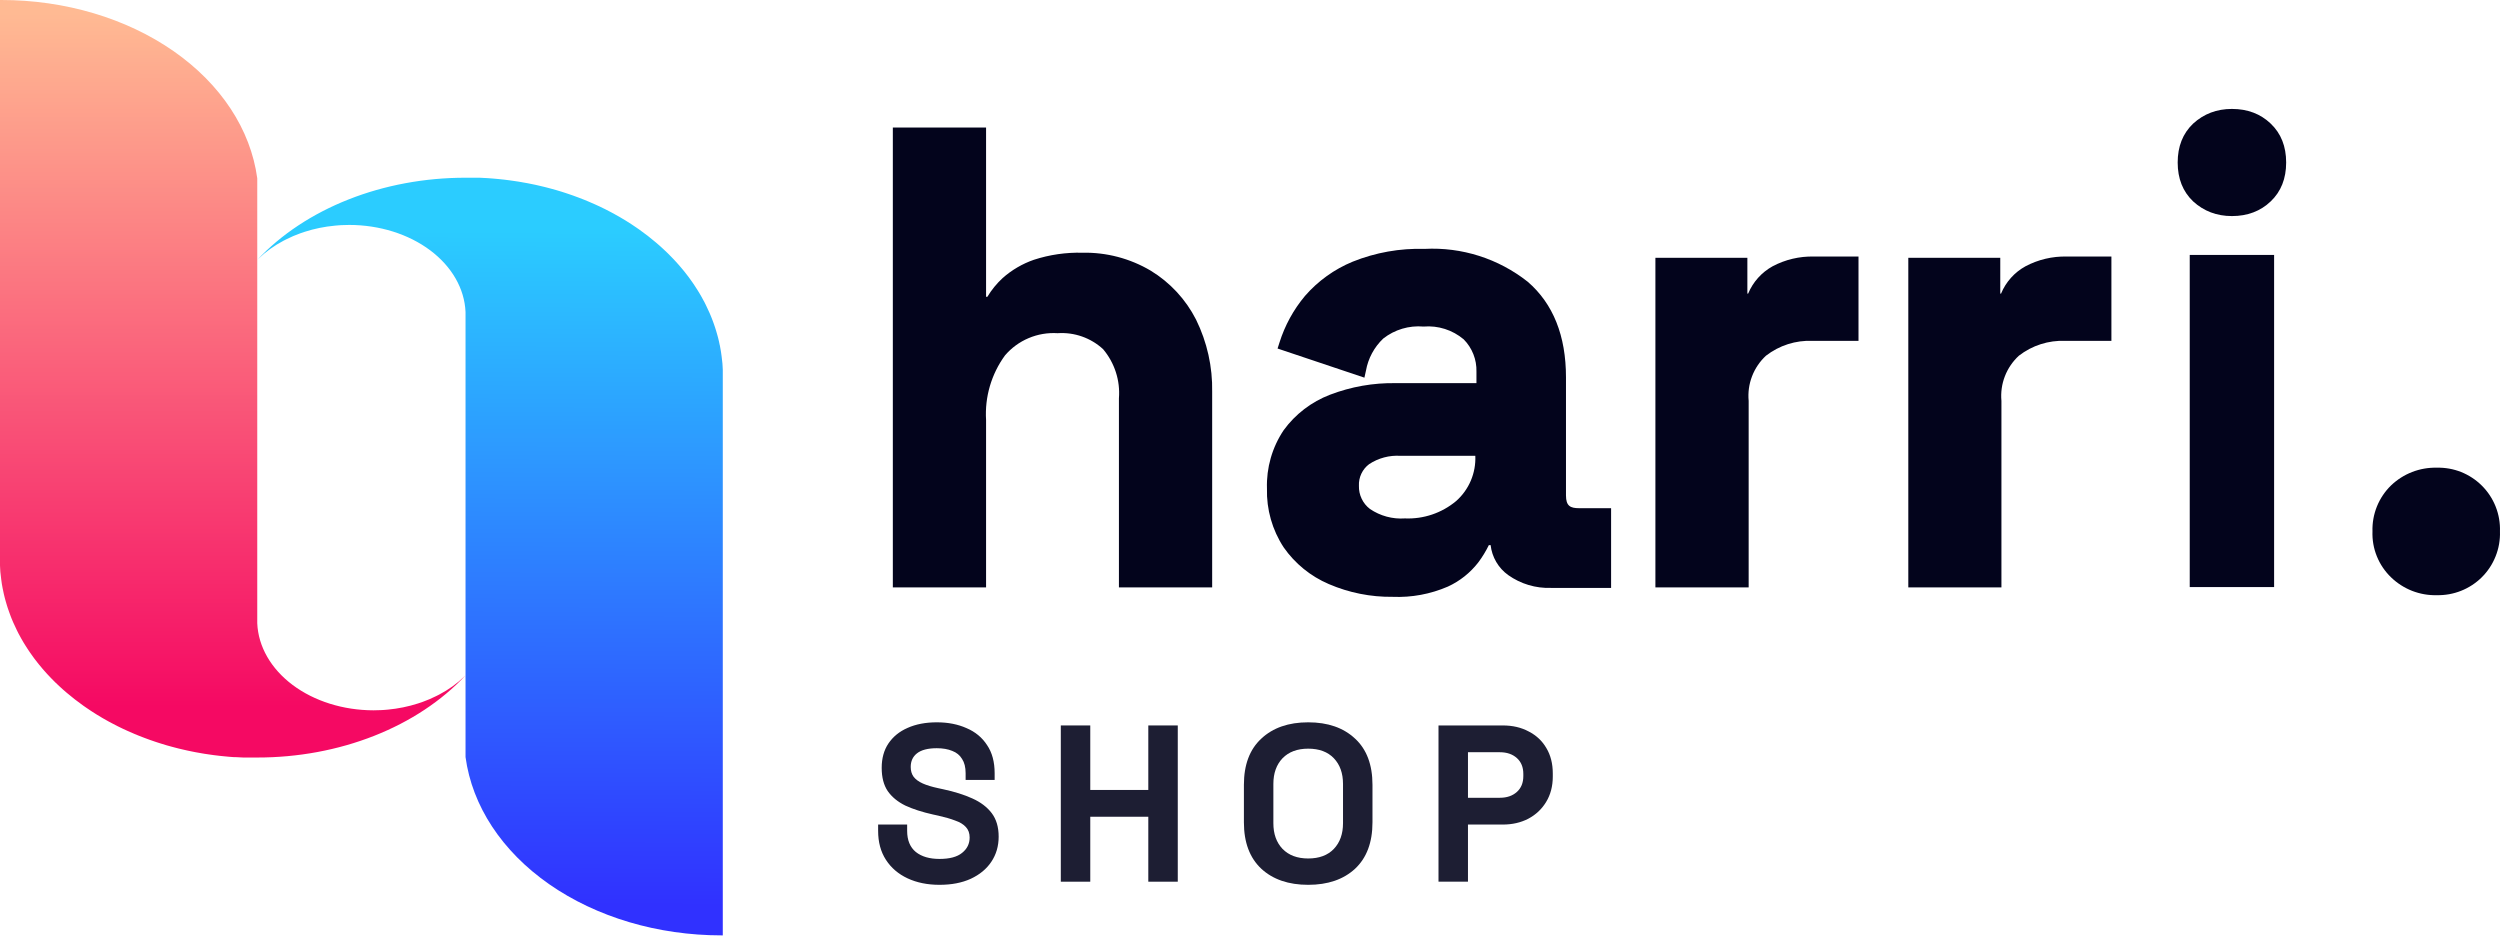
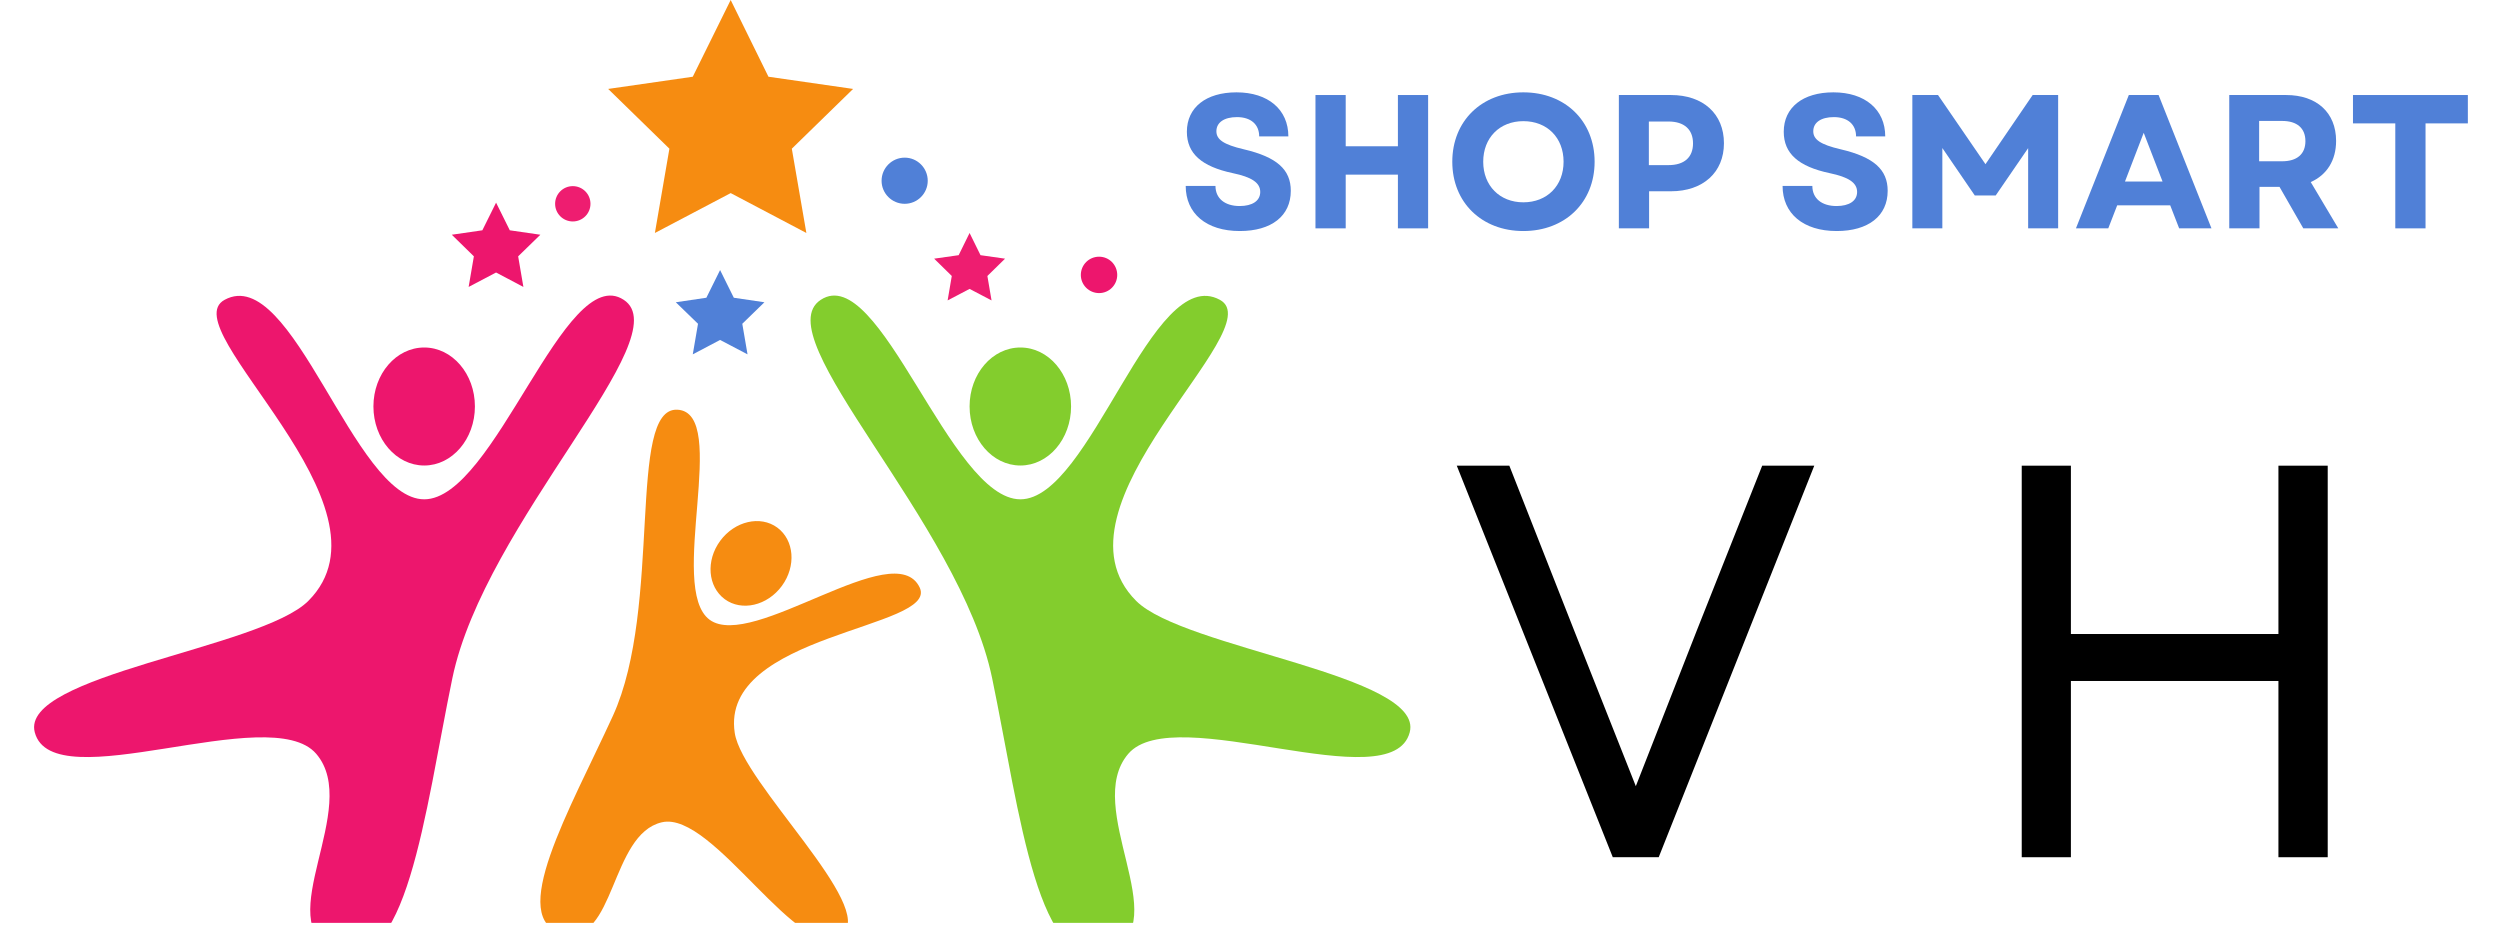
- <svg xmlns="http://www.w3.org/2000/svg" width="112" height="42" viewBox="0 0 112 42" fill="none">
-   <path d="M32.381 41.905V16.859C32.381 16.762 32.381 16.667 32.381 16.57L32.372 16.402C32.372 16.327 32.361 16.251 32.353 16.178C32.346 16.105 32.338 16.028 32.327 15.954C32.317 15.88 32.307 15.808 32.296 15.737C32.284 15.665 32.274 15.609 32.261 15.544C32.261 15.51 32.248 15.476 32.24 15.442C32.233 15.408 32.22 15.341 32.209 15.292C32.197 15.243 32.181 15.18 32.167 15.119C32.152 15.059 32.139 15.013 32.123 14.96C32.107 14.908 32.093 14.848 32.075 14.797C32.058 14.745 32.049 14.713 32.035 14.669C32.02 14.625 31.996 14.549 31.973 14.489C31.949 14.428 31.936 14.388 31.917 14.337C31.899 14.287 31.88 14.238 31.858 14.187C31.836 14.137 31.815 14.075 31.79 14.024C31.739 13.905 31.684 13.787 31.626 13.672L31.557 13.533C31.544 13.509 31.532 13.485 31.517 13.462C31.49 13.407 31.46 13.35 31.429 13.299C31.399 13.247 31.367 13.187 31.335 13.136C31.303 13.086 31.276 13.039 31.247 12.993C31.218 12.947 31.193 12.906 31.164 12.865C31.135 12.823 31.129 12.808 31.11 12.781L31.047 12.687C31.018 12.644 30.989 12.602 30.958 12.561C30.928 12.521 30.89 12.464 30.854 12.417C30.818 12.37 30.793 12.336 30.761 12.296C30.747 12.277 30.732 12.257 30.716 12.238L30.637 12.138C30.603 12.096 30.569 12.054 30.532 12.012C30.496 11.971 30.442 11.9 30.395 11.852C30.347 11.804 30.309 11.756 30.266 11.709C30.222 11.662 30.206 11.644 30.176 11.612C30.145 11.581 30.116 11.549 30.085 11.518C29.969 11.396 29.846 11.276 29.718 11.159C29.667 11.11 29.617 11.064 29.564 11.018C29.512 10.973 29.447 10.914 29.386 10.864C29.152 10.664 28.905 10.473 28.647 10.29C28.604 10.259 28.561 10.23 28.517 10.2C28.201 9.981 27.869 9.777 27.523 9.588L27.354 9.497C27.196 9.413 27.035 9.331 26.87 9.254C26.797 9.22 26.725 9.187 26.654 9.155C26.554 9.109 26.453 9.064 26.35 9.023C26.289 8.997 26.229 8.971 26.169 8.948C26.108 8.924 26.003 8.883 25.921 8.852C25.838 8.82 25.753 8.789 25.669 8.759C25.585 8.728 25.524 8.708 25.454 8.685L25.34 8.647L25.157 8.588C25.076 8.562 24.995 8.539 24.912 8.514C24.83 8.49 24.767 8.473 24.691 8.453L24.56 8.418C24.504 8.402 24.447 8.388 24.389 8.374C24.331 8.361 24.244 8.341 24.178 8.324C24.111 8.307 24.058 8.295 23.997 8.282L23.884 8.259C23.84 8.249 23.797 8.241 23.752 8.232C23.707 8.223 23.666 8.214 23.622 8.206C23.577 8.198 23.5 8.183 23.439 8.174C23.412 8.168 23.385 8.163 23.358 8.159L23.222 8.136C23.159 8.126 23.096 8.115 23.033 8.108C22.971 8.1 22.888 8.085 22.809 8.076C22.729 8.067 22.671 8.057 22.603 8.05L22.555 8.045C22.486 8.036 22.41 8.029 22.342 8.022L22.11 8.001C22.039 7.994 21.965 7.989 21.893 7.984L21.815 7.979L21.641 7.97C21.589 7.97 21.537 7.963 21.485 7.962H21.45C21.405 7.962 21.357 7.962 21.305 7.962H21.235H21.125H20.96H20.856C19.035 7.961 17.24 8.294 15.618 8.934C13.996 9.574 12.593 10.502 11.525 11.643C11.544 11.625 11.563 11.608 11.58 11.59C11.902 11.278 12.282 11.005 12.709 10.78C12.752 10.756 12.796 10.734 12.841 10.714C13.033 10.617 13.234 10.531 13.442 10.456L13.654 10.384C14.085 10.245 14.54 10.152 15.004 10.109L15.189 10.093L15.311 10.086C15.423 10.086 15.534 10.077 15.649 10.077C17.001 10.079 18.3 10.486 19.271 11.213C20.242 11.941 20.811 12.931 20.856 13.976C20.856 14.02 20.856 14.064 20.856 14.107C20.856 14.149 20.856 14.194 20.856 14.238V33.916C21.152 36.108 22.487 38.137 24.604 39.613C26.721 41.088 29.469 41.904 32.319 41.905H32.381Z" fill="url(#paint0_linear_3213_69)" />
-   <path d="M0 0V25.045C0 25.143 0 25.238 0 25.334L0.009 25.503C0.009 25.578 0.02 25.654 0.028 25.727C0.035 25.799 0.043 25.877 0.054 25.951C0.064 26.025 0.074 26.096 0.084 26.168L0.119 26.361L0.141 26.463C0.151 26.513 0.161 26.564 0.172 26.613C0.184 26.662 0.2 26.725 0.214 26.785C0.229 26.846 0.242 26.892 0.258 26.945C0.274 26.997 0.288 27.057 0.306 27.108C0.323 27.16 0.332 27.192 0.346 27.236C0.361 27.28 0.385 27.356 0.409 27.416C0.432 27.477 0.443 27.517 0.464 27.567C0.484 27.618 0.501 27.667 0.522 27.718C0.542 27.768 0.566 27.83 0.591 27.881C0.642 28 0.697 28.118 0.755 28.233L0.824 28.372C0.837 28.395 0.849 28.42 0.863 28.443C0.891 28.497 0.921 28.555 0.952 28.606C0.982 28.658 1.014 28.718 1.046 28.769C1.078 28.819 1.104 28.866 1.134 28.912C1.165 28.958 1.188 28.998 1.216 29.04C1.243 29.081 1.252 29.097 1.271 29.124L1.334 29.218C1.363 29.261 1.392 29.303 1.423 29.343C1.453 29.384 1.491 29.441 1.527 29.488C1.563 29.535 1.588 29.569 1.62 29.609C1.634 29.628 1.649 29.648 1.665 29.667L1.744 29.767C1.778 29.808 1.812 29.851 1.849 29.892C1.885 29.934 1.939 30.005 1.986 30.053L2.114 30.196L2.205 30.292C2.234 30.324 2.264 30.356 2.295 30.387C2.412 30.509 2.534 30.629 2.663 30.746C2.714 30.794 2.764 30.84 2.816 30.886C2.869 30.932 2.934 30.991 2.995 31.041C3.228 31.24 3.476 31.432 3.734 31.615C3.777 31.646 3.819 31.675 3.864 31.705C4.18 31.924 4.511 32.128 4.856 32.317L5.027 32.408C5.185 32.492 5.346 32.574 5.511 32.651C5.584 32.685 5.656 32.718 5.727 32.75C5.827 32.795 5.927 32.84 6.03 32.882C6.091 32.908 6.152 32.933 6.213 32.957C6.273 32.98 6.378 33.022 6.46 33.053C6.543 33.085 6.628 33.116 6.712 33.146C6.796 33.176 6.857 33.197 6.927 33.22L7.041 33.258C7.101 33.278 7.163 33.297 7.224 33.316C7.285 33.336 7.386 33.366 7.469 33.391C7.551 33.415 7.614 33.432 7.69 33.452L7.821 33.487C7.877 33.502 7.934 33.517 7.992 33.531C8.05 33.544 8.137 33.564 8.203 33.581C8.27 33.598 8.323 33.61 8.384 33.622L8.497 33.646C8.541 33.656 8.584 33.664 8.629 33.673C8.674 33.682 8.715 33.691 8.76 33.699C8.804 33.706 8.881 33.722 8.942 33.731C8.969 33.737 8.996 33.742 9.023 33.746L9.159 33.769C9.222 33.779 9.285 33.789 9.348 33.797C9.41 33.805 9.493 33.82 9.572 33.829C9.652 33.837 9.71 33.848 9.778 33.854L9.826 33.86C9.895 33.869 9.971 33.876 10.039 33.882L10.271 33.904C10.342 33.91 10.415 33.916 10.488 33.92H10.566L10.74 33.929C10.792 33.929 10.844 33.936 10.896 33.937H10.931C10.976 33.937 11.024 33.937 11.076 33.937H11.146H11.254H11.421H11.525C13.346 33.938 15.141 33.605 16.763 32.965C18.385 32.326 19.788 31.397 20.856 30.257L20.799 30.309C20.479 30.622 20.099 30.895 19.672 31.119C19.628 31.143 19.585 31.165 19.54 31.185C19.348 31.282 19.147 31.368 18.939 31.443L18.727 31.515C18.296 31.654 17.841 31.747 17.377 31.791L17.192 31.806L17.07 31.813C16.958 31.813 16.847 31.822 16.732 31.822C15.38 31.821 14.081 31.413 13.11 30.686C12.139 29.959 11.57 28.968 11.525 27.923C11.525 27.879 11.525 27.835 11.525 27.793C11.525 27.75 11.525 27.705 11.525 27.662V7.989C11.229 5.797 9.894 3.767 7.777 2.292C5.66 0.817 2.912 0 0.062 0H0Z" fill="url(#paint1_linear_3213_69)" />
-   <path d="M51.547 12.123C50.624 11.578 49.568 11.3 48.497 11.322C47.759 11.303 47.024 11.409 46.322 11.637C45.806 11.815 45.33 12.093 44.92 12.455C44.653 12.702 44.422 12.985 44.234 13.296H44.176V5.714H39.999V26.315H44.176V18.818C44.113 17.784 44.413 16.76 45.023 15.923C45.312 15.585 45.675 15.319 46.085 15.147C46.494 14.974 46.938 14.899 47.381 14.927C47.751 14.902 48.123 14.952 48.473 15.075C48.823 15.198 49.145 15.391 49.418 15.642C49.935 16.255 50.191 17.046 50.128 17.846V26.315H54.305V17.559C54.327 16.438 54.079 15.327 53.584 14.32C53.123 13.413 52.417 12.652 51.547 12.123V12.123Z" fill="#03041C" />
-   <path d="M70.156 22.195V16.901C70.156 15.047 69.584 13.605 68.44 12.621C67.13 11.586 65.489 11.063 63.822 11.15C62.72 11.117 61.623 11.312 60.6 11.723C59.779 12.061 59.048 12.586 58.465 13.256C57.95 13.87 57.562 14.58 57.321 15.345L57.235 15.614L61.126 16.919L61.195 16.604C61.293 16.055 61.564 15.552 61.968 15.168C62.48 14.765 63.127 14.573 63.776 14.63C64.427 14.575 65.073 14.781 65.573 15.202C65.761 15.392 65.909 15.618 66.007 15.867C66.106 16.116 66.152 16.382 66.145 16.65V17.165H62.54C61.529 17.146 60.525 17.323 59.581 17.685C58.753 18.003 58.033 18.553 57.51 19.27C56.992 20.042 56.73 20.957 56.76 21.886C56.735 22.821 56.996 23.742 57.51 24.524C58.016 25.249 58.716 25.818 59.53 26.166C60.433 26.555 61.408 26.75 62.391 26.738C63.239 26.774 64.084 26.617 64.863 26.28C65.398 26.035 65.865 25.664 66.225 25.199C66.408 24.955 66.567 24.695 66.7 24.421H66.78C66.81 24.688 66.896 24.945 67.032 25.177C67.168 25.409 67.351 25.609 67.57 25.765C68.129 26.161 68.802 26.362 69.487 26.338H72.177V22.767H70.746C70.351 22.767 70.156 22.67 70.156 22.195ZM66.094 20.421C66.111 20.802 66.042 21.183 65.892 21.535C65.743 21.886 65.516 22.2 65.229 22.452C64.589 22.985 63.773 23.26 62.941 23.225C62.385 23.264 61.833 23.114 61.373 22.801C61.214 22.68 61.087 22.523 61.002 22.343C60.916 22.163 60.874 21.965 60.88 21.765C60.871 21.578 60.908 21.392 60.988 21.222C61.068 21.052 61.188 20.905 61.338 20.793C61.753 20.52 62.245 20.389 62.74 20.421H66.094Z" fill="#03041C" />
-   <path d="M79.415 11.928C78.921 12.201 78.534 12.632 78.317 13.153H78.282V11.55H74.162V26.314H78.34V17.96C78.305 17.585 78.357 17.207 78.492 16.856C78.627 16.505 78.841 16.189 79.118 15.934C79.712 15.474 80.45 15.239 81.201 15.27H83.261V11.493H81.258C80.617 11.478 79.982 11.628 79.415 11.928V11.928Z" fill="#03041C" />
-   <path d="M90.745 11.928C90.25 12.199 89.863 12.631 89.647 13.153H89.612V11.55H85.492V26.314H89.664V17.96C89.63 17.584 89.683 17.206 89.819 16.855C89.955 16.504 90.17 16.189 90.448 15.934C91.04 15.475 91.776 15.24 92.525 15.27H94.591V11.493H92.588C91.947 11.478 91.312 11.628 90.745 11.928V11.928Z" fill="#03041C" />
-   <path d="M111.182 21.752C110.918 21.49 110.603 21.284 110.258 21.146C109.912 21.009 109.542 20.943 109.169 20.953C108.792 20.943 108.417 21.009 108.065 21.145C107.713 21.281 107.392 21.486 107.119 21.747C106.845 22.014 106.629 22.335 106.486 22.69C106.343 23.045 106.275 23.426 106.287 23.808C106.273 24.19 106.34 24.571 106.484 24.925C106.627 25.279 106.844 25.599 107.119 25.864C107.39 26.127 107.712 26.333 108.064 26.471C108.416 26.608 108.792 26.674 109.169 26.664C109.541 26.672 109.911 26.606 110.257 26.468C110.603 26.331 110.917 26.125 111.182 25.864C111.452 25.596 111.664 25.275 111.804 24.921C111.945 24.568 112.011 24.189 111.998 23.808C112.011 23.428 111.946 23.049 111.805 22.695C111.665 22.341 111.453 22.02 111.182 21.752Z" fill="#03041C" />
-   <path d="M98.1 26.3V11.42H101.88V26.3H98.1ZM99.99 9.68C99.31 9.68 98.73 9.46 98.25 9.02C97.79 8.58 97.56 8 97.56 7.28C97.56 6.56 97.79 5.98 98.25 5.54C98.73 5.1 99.31 4.88 99.99 4.88C100.69 4.88 101.27 5.1 101.73 5.54C102.19 5.98 102.42 6.56 102.42 7.28C102.42 8 102.19 8.58 101.73 9.02C101.27 9.46 100.69 9.68 99.99 9.68Z" fill="#03041C" />
-   <path d="M42.09 39.64C41.55 39.64 41.073 39.543 40.66 39.35C40.246 39.157 39.923 38.88 39.69 38.52C39.456 38.16 39.34 37.727 39.34 37.22V36.94H40.64V37.22C40.64 37.64 40.77 37.957 41.03 38.17C41.29 38.377 41.643 38.48 42.09 38.48C42.543 38.48 42.88 38.39 43.1 38.21C43.327 38.03 43.44 37.8 43.44 37.52C43.44 37.327 43.383 37.17 43.27 37.05C43.163 36.93 43.003 36.833 42.79 36.76C42.583 36.68 42.33 36.607 42.03 36.54L41.8 36.49C41.32 36.383 40.907 36.25 40.56 36.09C40.22 35.923 39.956 35.707 39.77 35.44C39.59 35.173 39.5 34.827 39.5 34.4C39.5 33.973 39.6 33.61 39.8 33.31C40.007 33.003 40.293 32.77 40.66 32.61C41.033 32.443 41.47 32.36 41.97 32.36C42.47 32.36 42.913 32.447 43.3 32.62C43.693 32.787 44 33.04 44.22 33.38C44.447 33.713 44.56 34.133 44.56 34.64V34.94H43.26V34.64C43.26 34.373 43.206 34.16 43.1 34C43 33.833 42.853 33.713 42.66 33.64C42.467 33.56 42.236 33.52 41.97 33.52C41.57 33.52 41.273 33.597 41.08 33.75C40.893 33.897 40.8 34.1 40.8 34.36C40.8 34.533 40.843 34.68 40.93 34.8C41.023 34.92 41.16 35.02 41.34 35.1C41.52 35.18 41.75 35.25 42.03 35.31L42.26 35.36C42.76 35.467 43.193 35.603 43.56 35.77C43.933 35.937 44.223 36.157 44.43 36.43C44.636 36.703 44.74 37.053 44.74 37.48C44.74 37.907 44.63 38.283 44.41 38.61C44.197 38.93 43.89 39.183 43.49 39.37C43.096 39.55 42.63 39.64 42.09 39.64Z" fill="#1D1E33" />
-   <path d="M47.524 39.5V32.5H48.844V35.39H51.444V32.5H52.764V39.5H51.444V36.59H48.844V39.5H47.524Z" fill="#1D1E33" />
-   <path d="M58.607 39.64C57.727 39.64 57.027 39.4 56.507 38.92C55.987 38.433 55.727 37.74 55.727 36.84V35.16C55.727 34.26 55.987 33.57 56.507 33.09C57.027 32.603 57.727 32.36 58.607 32.36C59.487 32.36 60.187 32.603 60.707 33.09C61.227 33.57 61.487 34.26 61.487 35.16V36.84C61.487 37.74 61.227 38.433 60.707 38.92C60.187 39.4 59.487 39.64 58.607 39.64ZM58.607 38.46C59.1 38.46 59.483 38.317 59.757 38.03C60.03 37.743 60.167 37.36 60.167 36.88V35.12C60.167 34.64 60.03 34.257 59.757 33.97C59.483 33.683 59.1 33.54 58.607 33.54C58.12 33.54 57.737 33.683 57.457 33.97C57.184 34.257 57.047 34.64 57.047 35.12V36.88C57.047 37.36 57.184 37.743 57.457 38.03C57.737 38.317 58.12 38.46 58.607 38.46Z" fill="#1D1E33" />
-   <path d="M64.445 39.5V32.5H67.325C67.765 32.5 68.151 32.59 68.485 32.77C68.825 32.943 69.088 33.19 69.275 33.51C69.468 33.83 69.565 34.21 69.565 34.65V34.79C69.565 35.223 69.465 35.603 69.265 35.93C69.071 36.25 68.805 36.5 68.465 36.68C68.131 36.853 67.751 36.94 67.325 36.94H65.765V39.5H64.445ZM65.765 35.74H67.195C67.508 35.74 67.761 35.653 67.955 35.48C68.148 35.307 68.245 35.07 68.245 34.77V34.67C68.245 34.37 68.148 34.133 67.955 33.96C67.761 33.787 67.508 33.7 67.195 33.7H65.765V35.74Z" fill="#1D1E33" />
+ <svg xmlns="http://www.w3.org/2000/svg" width="112" zoomAndPan="magnify" viewBox="0 0 84 31.5" height="42" preserveAspectRatio="xMidYMid meet" version="1.0">
  <defs>
-     <linearGradient id="paint0_linear_3213_69" x1="21.869" y1="40.543" x2="21.979" y2="10.355" gradientUnits="userSpaceOnUse">
-       <stop stop-color="#3031FF" />
-       <stop offset="1" stop-color="#2BCCFF" />
-     </linearGradient>
-     <linearGradient id="paint1_linear_3213_69" x1="10.428" y1="0.599" x2="10.428" y2="31.676" gradientUnits="userSpaceOnUse">
-       <stop stop-color="#FFBA93" />
-       <stop offset="1" stop-color="#F50963" />
-     </linearGradient>
+     <g />
+     <clipPath id="97af7e0f15">
+       <path d="M 27 9 L 47.906 9 L 47.906 31.008 L 27 31.008 Z M 27 9 " clip-rule="nonzero" />
+     </clipPath>
+     <clipPath id="0c8e2aa31b">
+       <path d="M 18 13 L 31 13 L 31 31.008 L 18 31.008 Z M 18 13 " clip-rule="nonzero" />
+     </clipPath>
+     <clipPath id="41b7d1d36a">
+       <path d="M 1 9 L 22 9 L 22 31.008 L 1 31.008 Z M 1 9 " clip-rule="nonzero" />
+     </clipPath>
  </defs>
+   <g clip-path="url(#97af7e0f15)">
+     <path fill="#83cd2d" d="M 27.578 10.074 C 29.562 8.773 31.914 16.777 34.285 16.777 C 36.652 16.777 38.703 8.828 40.988 10.074 C 42.773 11.043 34.992 17.008 38.176 20.191 C 39.773 21.789 47.871 22.684 47.367 24.605 C 46.766 26.898 39.453 23.527 37.91 25.328 C 36.367 27.129 39.488 30.988 37.312 31.934 C 34.871 32.992 34.273 27.297 33.336 22.789 C 32.25 17.539 25.676 11.316 27.578 10.074 " fill-opacity="1" fill-rule="nonzero" />
+   </g>
+   <path fill="#83cd2d" d="M 34.285 15.641 C 33.34 15.641 32.578 14.75 32.578 13.656 C 32.578 12.562 33.34 11.676 34.285 11.676 C 35.227 11.676 35.988 12.562 35.988 13.656 C 35.988 14.75 35.227 15.641 34.285 15.641 " fill-opacity="1" fill-rule="nonzero" />
+   <g clip-path="url(#0c8e2aa31b)">
+     <path fill="#f68c11" d="M 22.762 13.766 C 24.543 13.863 22.406 19.766 23.844 20.824 C 25.285 21.879 30.066 17.969 30.902 19.742 C 31.551 21.125 24.172 21.281 24.688 24.629 C 24.945 26.309 29.461 30.461 28.301 31.402 C 26.914 32.523 23.977 27.223 22.238 27.629 C 20.5 28.031 20.672 31.766 18.934 31.371 C 16.98 30.926 19.152 27.203 20.594 24.051 C 22.27 20.379 21.055 13.676 22.762 13.766 " fill-opacity="1" fill-rule="nonzero" />
+   </g>
+   <path fill="#f68c11" d="M 24.352 20.133 C 23.781 19.711 23.711 18.836 24.199 18.172 C 24.688 17.508 25.547 17.309 26.117 17.727 C 26.688 18.148 26.758 19.023 26.27 19.688 C 25.781 20.352 24.922 20.551 24.352 20.133 " fill-opacity="1" fill-rule="nonzero" />
+   <g clip-path="url(#41b7d1d36a)">
+     <path fill="#ed166d" d="M 20.957 10.074 C 18.977 8.773 16.625 16.777 14.254 16.777 C 11.883 16.777 9.832 8.828 7.547 10.074 C 5.762 11.043 13.543 17.008 10.359 20.191 C 8.762 21.789 0.664 22.684 1.168 24.605 C 1.77 26.898 9.082 23.527 10.625 25.328 C 12.168 27.129 9.051 30.988 11.223 31.934 C 13.664 32.992 14.266 27.297 15.199 22.789 C 16.289 17.539 22.859 11.316 20.957 10.074 " fill-opacity="1" fill-rule="nonzero" />
+   </g>
+   <path fill="#ed166d" d="M 14.254 15.641 C 15.195 15.641 15.957 14.75 15.957 13.656 C 15.957 12.562 15.195 11.676 14.254 11.676 C 13.312 11.676 12.547 12.562 12.547 13.656 C 12.547 14.75 13.312 15.641 14.254 15.641 " fill-opacity="1" fill-rule="nonzero" />
+   <path fill="#f68c11" d="M 24.551 0 L 25.82 2.578 L 28.664 2.988 L 26.605 4.996 L 27.094 7.828 L 24.551 6.488 L 22.004 7.828 L 22.492 4.996 L 20.434 2.988 L 23.277 2.578 L 24.551 0 " fill-opacity="1" fill-rule="nonzero" />
+   <path fill="#ed166d" d="M 16.668 6.809 L 17.129 7.738 L 18.156 7.887 L 17.41 8.613 L 17.586 9.641 L 16.668 9.156 L 15.746 9.641 L 15.922 8.613 L 15.18 7.887 L 16.207 7.738 L 16.668 6.809 " fill-opacity="1" fill-rule="nonzero" />
+   <path fill="#5080d7" d="M 24.195 9.074 L 24.656 10.004 L 25.684 10.156 L 24.941 10.879 L 25.117 11.906 L 24.195 11.422 L 23.277 11.906 L 23.453 10.879 L 22.707 10.156 L 23.734 10.004 L 24.195 9.074 " fill-opacity="1" fill-rule="nonzero" />
+   <path fill="#ee1d70" d="M 32.578 7.828 L 32.945 8.574 L 33.77 8.691 L 33.176 9.273 L 33.316 10.094 L 32.578 9.707 L 31.84 10.094 L 31.98 9.273 L 31.387 8.691 L 32.211 8.574 L 32.578 7.828 " fill-opacity="1" fill-rule="nonzero" />
+   <path fill="#5080d7" d="M 31.172 6.074 C 31.172 6.5 30.824 6.848 30.398 6.848 C 29.969 6.848 29.621 6.5 29.621 6.074 C 29.621 5.645 29.969 5.297 30.398 5.297 C 30.824 5.297 31.172 5.645 31.172 6.074 " fill-opacity="1" fill-rule="nonzero" />
+   <path fill="#ed166d" d="M 37.539 9.238 C 37.539 9.574 37.266 9.848 36.93 9.848 C 36.59 9.848 36.316 9.574 36.316 9.238 C 36.316 8.898 36.59 8.625 36.93 8.625 C 37.266 8.625 37.539 8.898 37.539 9.238 " fill-opacity="1" fill-rule="nonzero" />
+   <path fill="#ee1d70" d="M 19.84 6.848 C 19.84 7.176 19.574 7.441 19.246 7.441 C 18.918 7.441 18.652 7.176 18.652 6.848 C 18.652 6.52 18.918 6.254 19.246 6.254 C 19.574 6.254 19.84 6.52 19.84 6.848 " fill-opacity="1" fill-rule="nonzero" />
+   <g fill="#5080d7" fill-opacity="1">
+     <g transform="translate(39.55882, 7.672787)">
+       <g>
+         <path d="M 2.098 0.09 C 3.16 0.09 3.812 -0.414 3.812 -1.262 C 3.812 -1.973 3.348 -2.395 2.234 -2.656 C 1.547 -2.816 1.312 -2.988 1.312 -3.262 C 1.312 -3.559 1.574 -3.738 2.004 -3.738 C 2.469 -3.738 2.75 -3.492 2.75 -3.09 L 3.73 -3.09 C 3.73 -3.992 3.051 -4.57 1.988 -4.57 C 0.961 -4.57 0.32 -4.062 0.32 -3.246 C 0.32 -2.516 0.812 -2.078 1.863 -1.855 C 2.496 -1.723 2.785 -1.535 2.785 -1.223 C 2.785 -0.922 2.516 -0.75 2.094 -0.75 C 1.602 -0.75 1.281 -1 1.281 -1.426 L 0.281 -1.426 C 0.281 -0.5 0.973 0.09 2.098 0.09 Z M 2.098 0.09 " />
+       </g>
+     </g>
+   </g>
+   <g fill="#5080d7" fill-opacity="1">
+     <g transform="translate(43.66069, 7.672787)">
+       <g>
+         <path d="M 3.309 0 L 4.324 0 L 4.324 -4.48 L 3.309 -4.48 L 3.309 -2.758 L 1.555 -2.758 L 1.555 -4.48 L 0.539 -4.48 L 0.539 0 L 1.555 0 L 1.555 -1.805 L 3.309 -1.805 Z M 3.309 0 " />
+       </g>
+     </g>
+   </g>
+   <g fill="#5080d7" fill-opacity="1">
+     <g transform="translate(48.52406, 7.672787)">
+       <g>
+         <path d="M 2.66 0.09 C 4.062 0.09 5.055 -0.871 5.055 -2.238 C 5.055 -3.609 4.062 -4.57 2.66 -4.57 C 1.262 -4.57 0.273 -3.609 0.273 -2.238 C 0.273 -0.871 1.262 0.09 2.66 0.09 Z M 1.312 -2.238 C 1.312 -3.047 1.867 -3.602 2.66 -3.602 C 3.461 -3.602 4.012 -3.047 4.012 -2.238 C 4.012 -1.434 3.461 -0.875 2.66 -0.875 C 1.867 -0.875 1.312 -1.434 1.312 -2.238 Z M 1.312 -2.238 " />
+       </g>
+     </g>
+   </g>
+   <g fill="#5080d7" fill-opacity="1">
+     <g transform="translate(53.85457, 7.672787)">
+       <g>
+         <path d="M 0.539 0 L 1.555 0 L 1.555 -1.246 L 2.289 -1.246 C 3.371 -1.246 4.07 -1.883 4.07 -2.859 C 4.07 -3.848 3.371 -4.48 2.289 -4.48 L 0.539 -4.48 Z M 1.547 -2.125 L 1.547 -3.59 L 2.207 -3.59 C 2.738 -3.59 3.031 -3.32 3.031 -2.855 C 3.031 -2.387 2.738 -2.125 2.207 -2.125 Z M 1.547 -2.125 " />
+       </g>
+     </g>
+   </g>
+   <g fill="#5080d7" fill-opacity="1">
+     <g transform="translate(58.11002, 7.672787)">
+       <g />
+     </g>
+   </g>
+   <g fill="#5080d7" fill-opacity="1">
+     <g transform="translate(59.61382, 7.672787)">
+       <g>
+         <path d="M 2.098 0.09 C 3.16 0.09 3.812 -0.414 3.812 -1.262 C 3.812 -1.973 3.348 -2.395 2.234 -2.656 C 1.547 -2.816 1.312 -2.988 1.312 -3.262 C 1.312 -3.559 1.574 -3.738 2.004 -3.738 C 2.469 -3.738 2.75 -3.492 2.75 -3.09 L 3.73 -3.09 C 3.73 -3.992 3.051 -4.57 1.988 -4.57 C 0.961 -4.57 0.32 -4.062 0.32 -3.246 C 0.32 -2.516 0.812 -2.078 1.863 -1.855 C 2.496 -1.723 2.785 -1.535 2.785 -1.223 C 2.785 -0.922 2.516 -0.75 2.094 -0.75 C 1.602 -0.75 1.281 -1 1.281 -1.426 L 0.281 -1.426 C 0.281 -0.5 0.973 0.09 2.098 0.09 Z M 2.098 0.09 " />
+       </g>
+     </g>
+   </g>
+   <g fill="#5080d7" fill-opacity="1">
+     <g transform="translate(63.71569, 7.672787)">
+       <g>
+         <path d="M 0.539 0 L 1.547 0 L 1.547 -2.699 L 2.637 -1.105 L 3.34 -1.105 L 4.43 -2.695 L 4.43 0 L 5.438 0 L 5.438 -4.48 L 4.582 -4.48 L 2.996 -2.156 L 1.402 -4.48 L 0.539 -4.48 Z M 0.539 0 " />
+       </g>
+     </g>
+   </g>
+   <g fill="#5080d7" fill-opacity="1">
+     <g transform="translate(69.69252, 7.672787)">
+       <g>
+         <path d="M 0.059 0 L 1.145 0 L 1.445 -0.773 L 3.227 -0.773 L 3.527 0 L 4.613 0 L 2.836 -4.48 L 1.836 -4.48 Z M 1.707 -1.574 L 2.336 -3.211 L 2.969 -1.574 Z M 1.707 -1.574 " />
+       </g>
+     </g>
+   </g>
+   <g fill="#5080d7" fill-opacity="1">
+     <g transform="translate(74.36391, 7.672787)">
+       <g>
+         <path d="M 0.539 0 L 1.555 0 L 1.555 -1.395 L 2.227 -1.395 L 3.027 0 L 4.203 0 L 3.277 -1.555 C 3.812 -1.793 4.129 -2.277 4.129 -2.938 C 4.129 -3.891 3.477 -4.48 2.449 -4.48 L 0.539 -4.48 Z M 1.543 -2.254 L 1.543 -3.609 L 2.316 -3.609 C 2.816 -3.609 3.098 -3.367 3.098 -2.93 C 3.098 -2.496 2.816 -2.254 2.316 -2.254 Z M 1.543 -2.254 " />
+       </g>
+     </g>
+   </g>
+   <g fill="#5080d7" fill-opacity="1">
+     <g transform="translate(78.86892, 7.672787)">
+       <g>
+         <path d="M 1.613 0 L 2.629 0 L 2.629 -3.527 L 4.051 -3.527 L 4.051 -4.48 L 0.191 -4.48 L 0.191 -3.527 L 1.613 -3.527 Z M 1.613 0 " />
+       </g>
+     </g>
+   </g>
+   <g fill="#000000" fill-opacity="1">
+     <g transform="translate(48.62757, 28.80281)">
+       <g>
+         <path d="M 5.562 0 L 7.105 0 L 12.332 -13.156 L 10.582 -13.156 L 8.383 -7.613 L 6.336 -2.387 L 4.266 -7.613 L 2.086 -13.156 L 0.32 -13.156 Z M 5.562 0 " />
+       </g>
+     </g>
+   </g>
+   <g fill="#000000" fill-opacity="1">
+     <g transform="translate(66.0122, 28.80281)">
+       <g>
+         <path d="M 10.543 0 L 12.199 0 L 12.199 -13.156 L 10.543 -13.156 L 10.543 -7.5 L 3.57 -7.5 L 3.57 -13.156 L 1.918 -13.156 L 1.918 0 L 3.57 0 L 3.57 -5.922 L 10.543 -5.922 Z M 10.543 0 " />
+       </g>
+     </g>
+   </g>
</svg>
